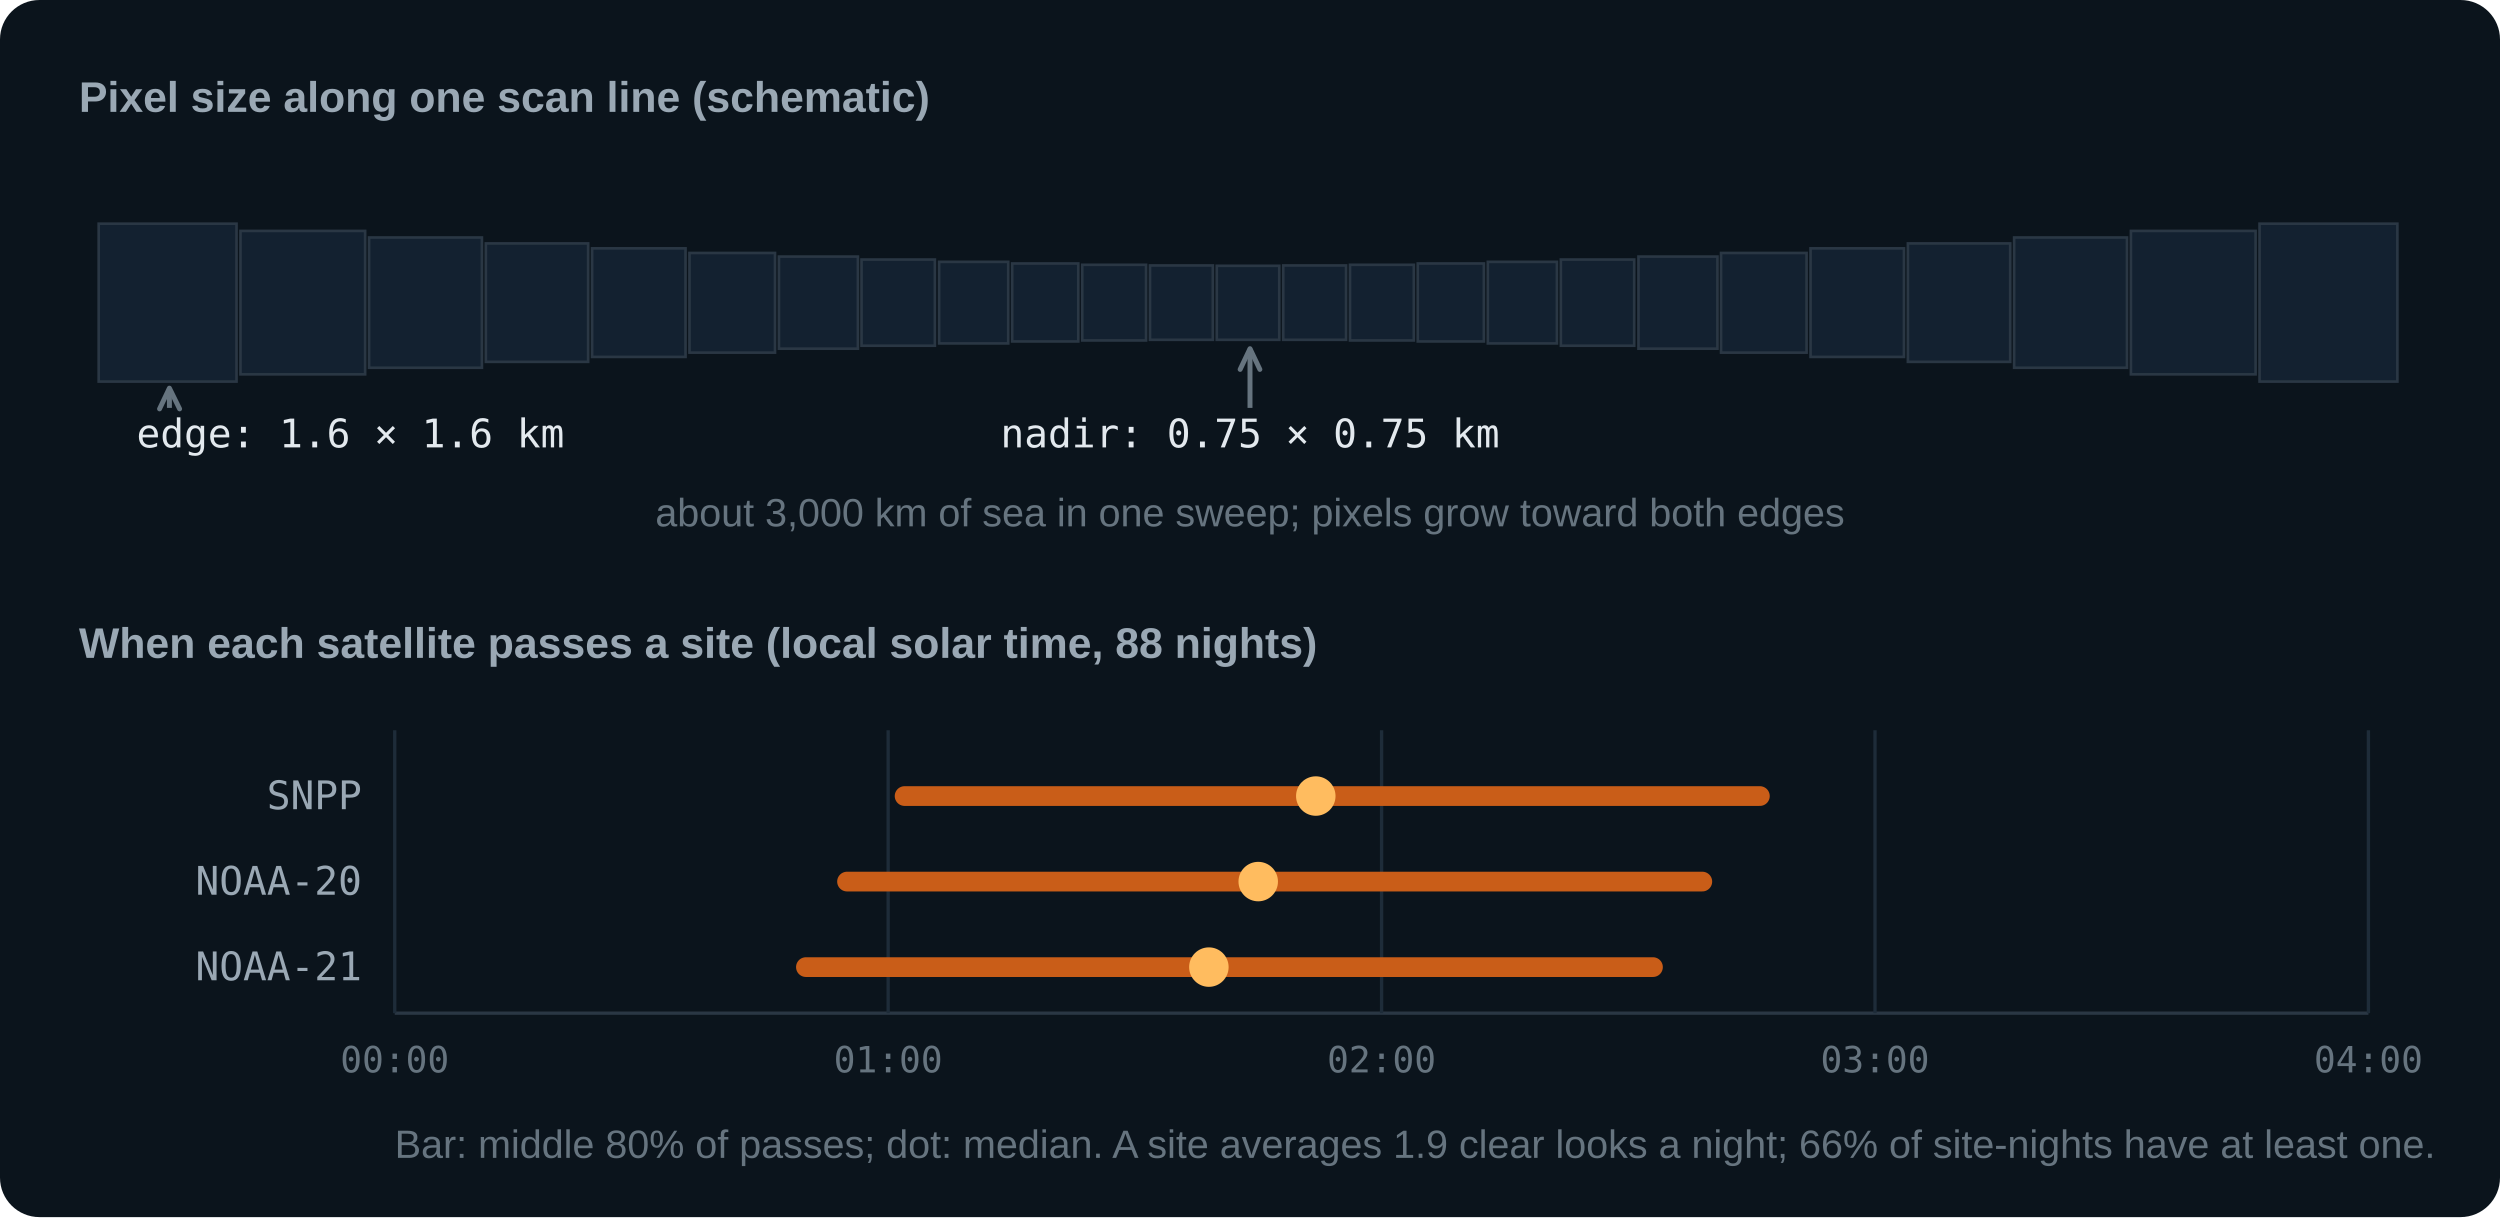
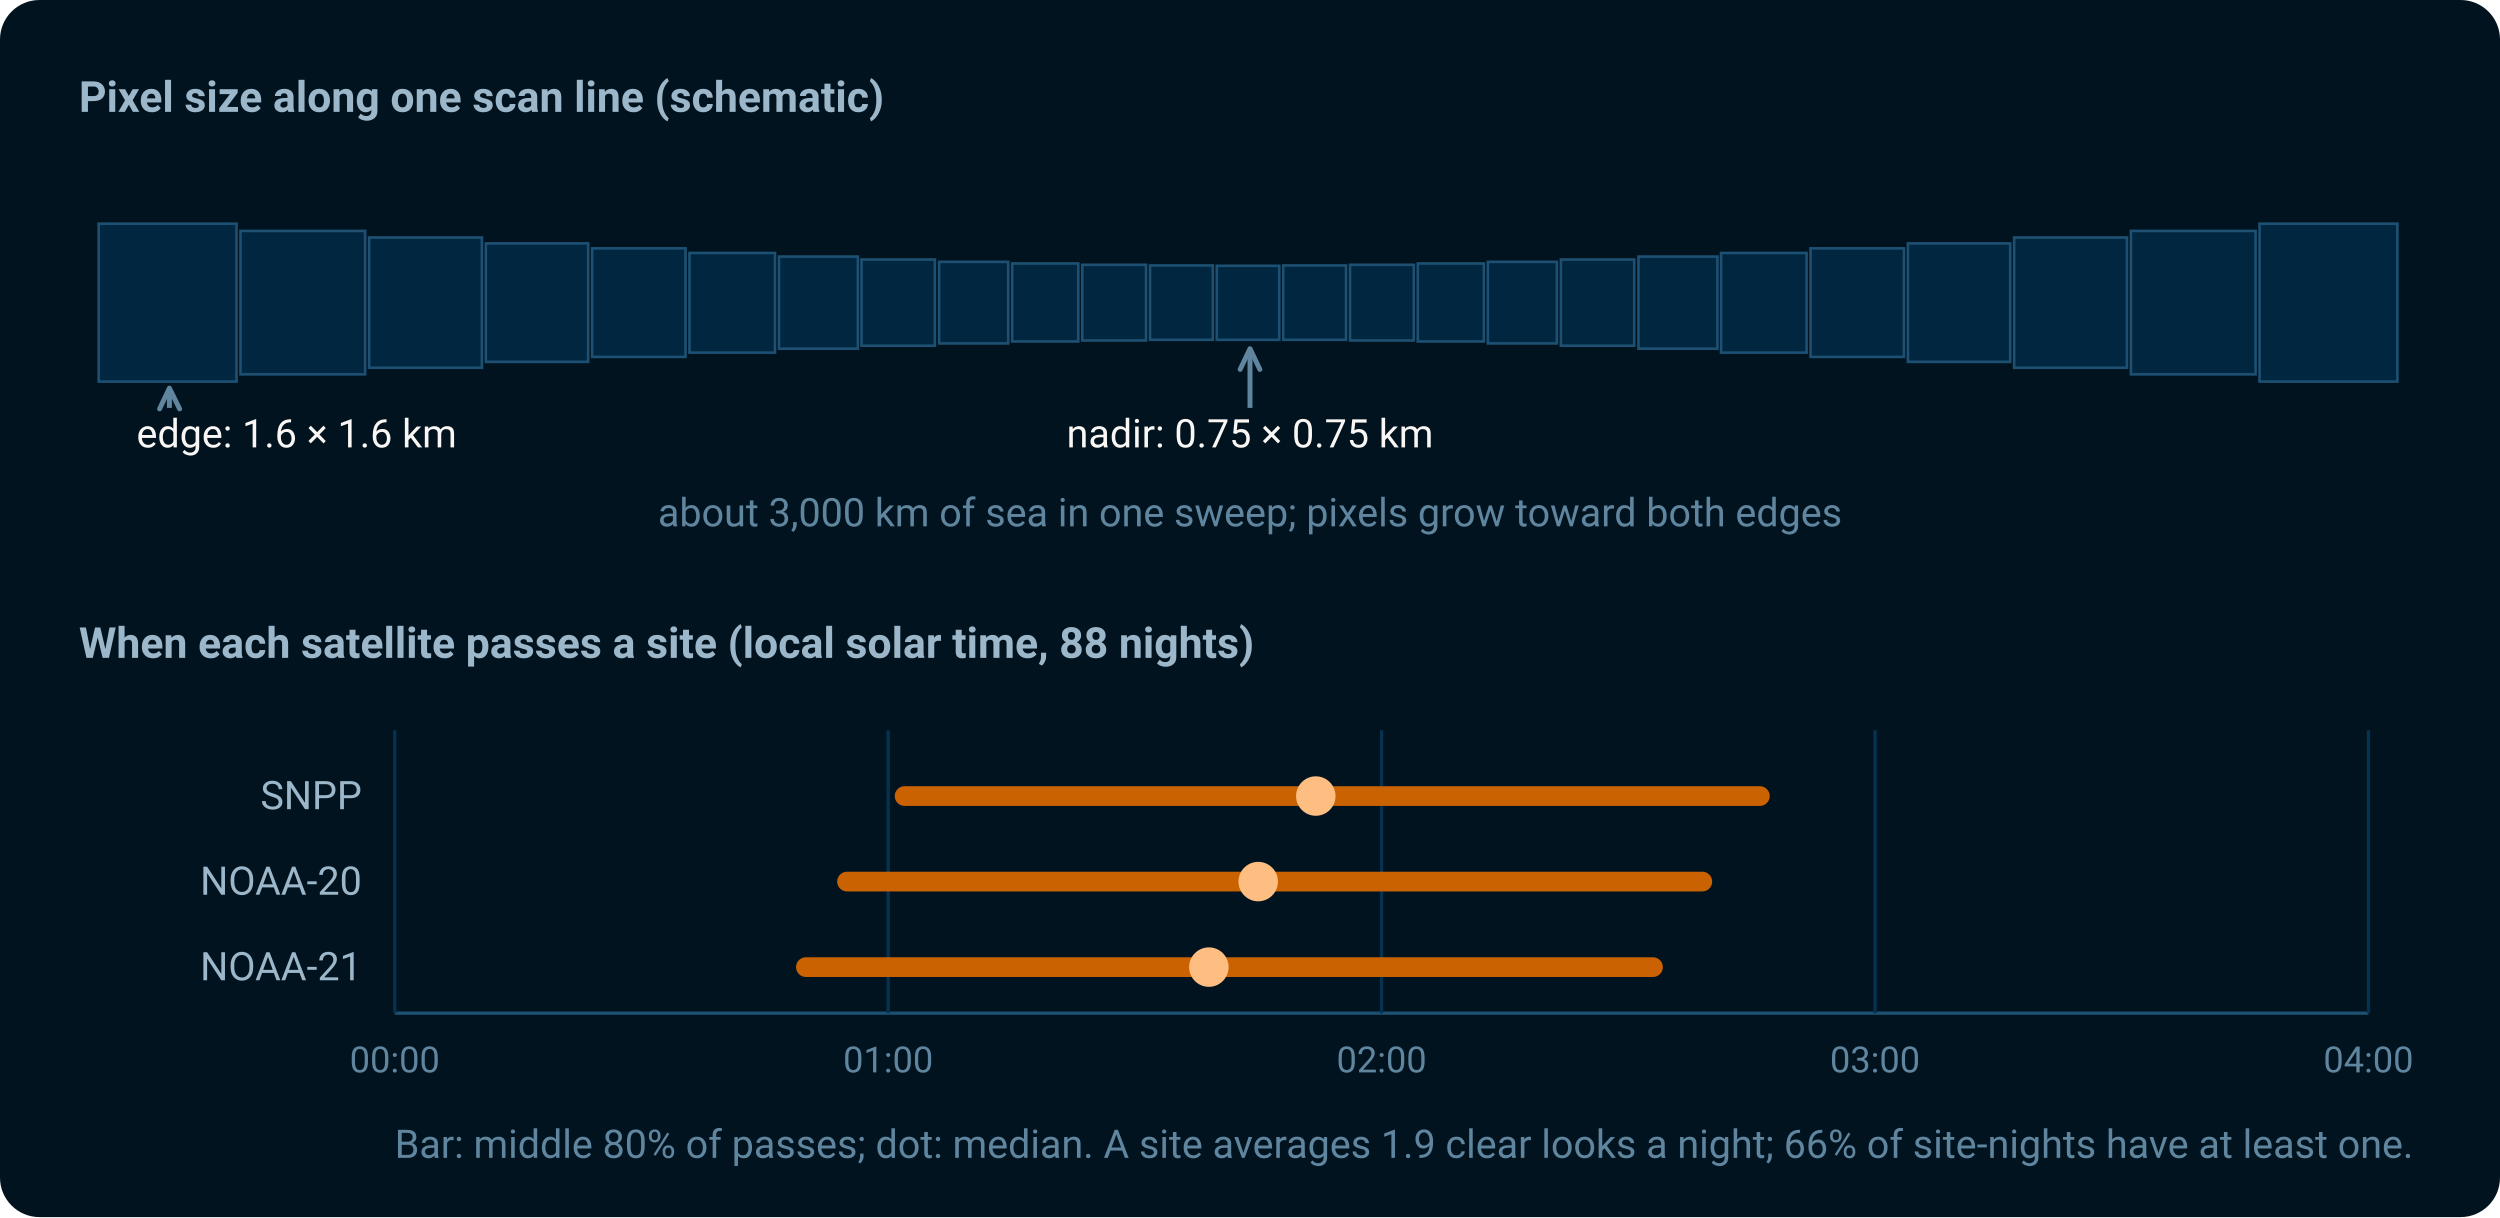
<svg xmlns="http://www.w3.org/2000/svg" viewBox="0 0 760 370" width="760" height="370" role="img" aria-label="VIIRS pixel sizes across the swath and satellite pass times">
-   <rect width="760" height="370" rx="12" fill="#0b141c" />
-   <text x="24.0" y="34.0" fill="#9aa8b4" font-size="13" font-family="Archivo, 'Helvetica Neue', Arial, sans-serif" text-anchor="start" font-weight="600">Pixel size along one scan line (schematic)</text>
-   <rect x="30.0" y="68.0" width="41.9" height="48.0" fill="#132130" stroke="#2a3744" stroke-width="0.8" rx="0" />
-   <rect x="73.1" y="70.2" width="37.9" height="43.6" fill="#132130" stroke="#2a3744" stroke-width="0.8" rx="0" />
-   <rect x="112.2" y="72.2" width="34.3" height="39.6" fill="#132130" stroke="#2a3744" stroke-width="0.8" rx="0" />
-   <rect x="147.7" y="74.0" width="31.1" height="36.0" fill="#132130" stroke="#2a3744" stroke-width="0.8" rx="0" />
-   <rect x="180.0" y="75.5" width="28.4" height="33.0" fill="#132130" stroke="#2a3744" stroke-width="0.8" rx="0" />
-   <rect x="209.6" y="76.9" width="26.0" height="30.3" fill="#132130" stroke="#2a3744" stroke-width="0.8" rx="0" />
-   <rect x="236.8" y="78.0" width="24.0" height="28.0" fill="#132130" stroke="#2a3744" stroke-width="0.8" rx="0" />
-   <rect x="261.9" y="78.9" width="22.3" height="26.2" fill="#132130" stroke="#2a3744" stroke-width="0.8" rx="0" />
-   <rect x="285.5" y="79.6" width="21.0" height="24.8" fill="#132130" stroke="#2a3744" stroke-width="0.8" rx="0" />
-   <rect x="307.7" y="80.1" width="20.1" height="23.7" fill="#132130" stroke="#2a3744" stroke-width="0.8" rx="0" />
-   <rect x="329.0" y="80.5" width="19.4" height="23.0" fill="#132130" stroke="#2a3744" stroke-width="0.8" rx="0" />
-   <rect x="349.6" y="80.7" width="19.1" height="22.6" fill="#132130" stroke="#2a3744" stroke-width="0.8" rx="0" />
-   <rect x="369.9" y="80.8" width="19.0" height="22.5" fill="#132130" stroke="#2a3744" stroke-width="0.8" rx="0" />
-   <rect x="390.1" y="80.7" width="19.1" height="22.6" fill="#132130" stroke="#2a3744" stroke-width="0.8" rx="0" />
-   <rect x="410.4" y="80.5" width="19.4" height="23.0" fill="#132130" stroke="#2a3744" stroke-width="0.8" rx="0" />
-   <rect x="431.0" y="80.1" width="20.1" height="23.7" fill="#132130" stroke="#2a3744" stroke-width="0.8" rx="0" />
-   <rect x="452.3" y="79.6" width="21.0" height="24.8" fill="#132130" stroke="#2a3744" stroke-width="0.8" rx="0" />
-   <rect x="474.5" y="78.9" width="22.3" height="26.2" fill="#132130" stroke="#2a3744" stroke-width="0.8" rx="0" />
-   <rect x="498.1" y="78.0" width="24.0" height="28.0" fill="#132130" stroke="#2a3744" stroke-width="0.8" rx="0" />
-   <rect x="523.2" y="76.9" width="26.0" height="30.3" fill="#132130" stroke="#2a3744" stroke-width="0.8" rx="0" />
-   <rect x="550.4" y="75.5" width="28.4" height="33.0" fill="#132130" stroke="#2a3744" stroke-width="0.8" rx="0" />
-   <rect x="580.0" y="74.0" width="31.1" height="36.0" fill="#132130" stroke="#2a3744" stroke-width="0.8" rx="0" />
-   <rect x="612.3" y="72.2" width="34.3" height="39.6" fill="#132130" stroke="#2a3744" stroke-width="0.8" rx="0" />
-   <rect x="647.8" y="70.2" width="37.9" height="43.6" fill="#132130" stroke="#2a3744" stroke-width="0.8" rx="0" />
-   <rect x="686.9" y="68.0" width="41.9" height="48.0" fill="#132130" stroke="#2a3744" stroke-width="0.8" rx="0" />
-   <text x="380.0" y="136.0" fill="#e3e9ee" font-size="12" font-family="'IBM Plex Mono', Menlo, Consolas, monospace" text-anchor="middle" font-weight="400">nadir: 0.75 × 0.75 km</text>
-   <text x="41.5" y="136.0" fill="#e3e9ee" font-size="12" font-family="'IBM Plex Mono', Menlo, Consolas, monospace" text-anchor="start" font-weight="400">edge: 1.6 × 1.6 km</text>
-   <line x1="380.0" y1="124.0" x2="380.0" y2="106.0" stroke="#66747f" stroke-width="1.5" />
-   <path d="M383.0,112.3 L380.0,106.0 L377.0,112.3" stroke="#66747f" stroke-width="1.5" fill="none" stroke-linejoin="round" stroke-linecap="round" />
-   <line x1="51.5" y1="124.0" x2="51.5" y2="118.0" stroke="#66747f" stroke-width="1.5" />
-   <path d="M54.6,124.3 L51.5,118.0 L48.5,124.3" stroke="#66747f" stroke-width="1.5" fill="none" stroke-linejoin="round" stroke-linecap="round" />
-   <text x="380.0" y="160.0" fill="#66747f" font-size="12" font-family="Archivo, 'Helvetica Neue', Arial, sans-serif" text-anchor="middle" font-weight="400">about 3,000 km of sea in one sweep; pixels grow toward both edges</text>
-   <text x="24.0" y="200.0" fill="#9aa8b4" font-size="13" font-family="Archivo, 'Helvetica Neue', Arial, sans-serif" text-anchor="start" font-weight="600">When each satellite passes a site (local solar time, 88 nights)</text>
-   <line x1="120.0" y1="308.0" x2="720.0" y2="308.0" stroke="#2a3744" stroke-width="1" />
-   <line x1="120.0" y1="222.0" x2="120.0" y2="308.0" stroke="#1e2c39" stroke-width="1" />
-   <text x="120.0" y="326.0" fill="#66747f" font-size="11" font-family="'IBM Plex Mono', Menlo, Consolas, monospace" text-anchor="middle" font-weight="400">00:00</text>
-   <line x1="270.0" y1="222.0" x2="270.0" y2="308.0" stroke="#1e2c39" stroke-width="1" />
-   <text x="270.0" y="326.0" fill="#66747f" font-size="11" font-family="'IBM Plex Mono', Menlo, Consolas, monospace" text-anchor="middle" font-weight="400">01:00</text>
-   <line x1="420.0" y1="222.0" x2="420.0" y2="308.0" stroke="#1e2c39" stroke-width="1" />
-   <text x="420.0" y="326.0" fill="#66747f" font-size="11" font-family="'IBM Plex Mono', Menlo, Consolas, monospace" text-anchor="middle" font-weight="400">02:00</text>
-   <line x1="570.0" y1="222.0" x2="570.0" y2="308.0" stroke="#1e2c39" stroke-width="1" />
-   <text x="570.0" y="326.0" fill="#66747f" font-size="11" font-family="'IBM Plex Mono', Menlo, Consolas, monospace" text-anchor="middle" font-weight="400">03:00</text>
-   <line x1="720.0" y1="222.0" x2="720.0" y2="308.0" stroke="#1e2c39" stroke-width="1" />
-   <text x="720.0" y="326.0" fill="#66747f" font-size="11" font-family="'IBM Plex Mono', Menlo, Consolas, monospace" text-anchor="middle" font-weight="400">04:00</text>
-   <text x="110.0" y="246.0" fill="#9aa8b4" font-size="12" font-family="'IBM Plex Mono', Menlo, Consolas, monospace" text-anchor="end" font-weight="400">SNPP</text>
-   <line x1="275.0" y1="242.0" x2="535.0" y2="242.0" stroke="#c95d18" stroke-width="6" stroke-linecap="round" />
-   <circle cx="400.0" cy="242.0" r="6" fill="#ffbc5f" />
-   <text x="110.0" y="272.0" fill="#9aa8b4" font-size="12" font-family="'IBM Plex Mono', Menlo, Consolas, monospace" text-anchor="end" font-weight="400">NOAA-20</text>
-   <line x1="257.5" y1="268.0" x2="517.5" y2="268.0" stroke="#c95d18" stroke-width="6" stroke-linecap="round" />
-   <circle cx="382.5" cy="268.0" r="6" fill="#ffbc5f" />
-   <text x="110.0" y="298.0" fill="#9aa8b4" font-size="12" font-family="'IBM Plex Mono', Menlo, Consolas, monospace" text-anchor="end" font-weight="400">NOAA-21</text>
-   <line x1="245.0" y1="294.0" x2="502.5" y2="294.0" stroke="#c95d18" stroke-width="6" stroke-linecap="round" />
-   <circle cx="367.5" cy="294.0" r="6" fill="#ffbc5f" />
-   <text x="120.0" y="352.0" fill="#66747f" font-size="12" font-family="Archivo, 'Helvetica Neue', Arial, sans-serif" text-anchor="start" font-weight="400">Bar: middle 80% of passes; dot: median. A site averages 1.9 clear looks a night; 66% of site-nights have at least one.</text>
+   <rect width="760" height="370" rx="12" fill="#00131F" />
+   <text x="24.0" y="34.0" fill="#9CB7C9" font-size="13" font-family="'PP Neue Montreal', Roboto, Arial, sans-serif" text-anchor="start" font-weight="600">Pixel size along one scan line (schematic)</text>
+   <rect x="30.0" y="68.0" width="41.9" height="48.0" fill="#002640" stroke="#1D5072" stroke-width="0.8" rx="0" />
+   <rect x="73.1" y="70.2" width="37.9" height="43.6" fill="#002640" stroke="#1D5072" stroke-width="0.8" rx="0" />
+   <rect x="112.2" y="72.2" width="34.3" height="39.6" fill="#002640" stroke="#1D5072" stroke-width="0.8" rx="0" />
+   <rect x="147.7" y="74.0" width="31.1" height="36.0" fill="#002640" stroke="#1D5072" stroke-width="0.8" rx="0" />
+   <rect x="180.0" y="75.5" width="28.4" height="33.0" fill="#002640" stroke="#1D5072" stroke-width="0.8" rx="0" />
+   <rect x="209.6" y="76.9" width="26.0" height="30.3" fill="#002640" stroke="#1D5072" stroke-width="0.8" rx="0" />
+   <rect x="236.8" y="78.0" width="24.0" height="28.0" fill="#002640" stroke="#1D5072" stroke-width="0.8" rx="0" />
+   <rect x="261.9" y="78.9" width="22.3" height="26.2" fill="#002640" stroke="#1D5072" stroke-width="0.8" rx="0" />
+   <rect x="285.5" y="79.6" width="21.0" height="24.8" fill="#002640" stroke="#1D5072" stroke-width="0.8" rx="0" />
+   <rect x="307.7" y="80.1" width="20.1" height="23.7" fill="#002640" stroke="#1D5072" stroke-width="0.8" rx="0" />
+   <rect x="329.0" y="80.5" width="19.4" height="23.0" fill="#002640" stroke="#1D5072" stroke-width="0.8" rx="0" />
+   <rect x="349.6" y="80.7" width="19.1" height="22.6" fill="#002640" stroke="#1D5072" stroke-width="0.8" rx="0" />
+   <rect x="369.9" y="80.8" width="19.0" height="22.5" fill="#002640" stroke="#1D5072" stroke-width="0.8" rx="0" />
+   <rect x="390.1" y="80.7" width="19.1" height="22.6" fill="#002640" stroke="#1D5072" stroke-width="0.8" rx="0" />
+   <rect x="410.4" y="80.5" width="19.4" height="23.0" fill="#002640" stroke="#1D5072" stroke-width="0.8" rx="0" />
+   <rect x="431.0" y="80.1" width="20.1" height="23.7" fill="#002640" stroke="#1D5072" stroke-width="0.8" rx="0" />
+   <rect x="452.3" y="79.6" width="21.0" height="24.8" fill="#002640" stroke="#1D5072" stroke-width="0.8" rx="0" />
+   <rect x="474.5" y="78.9" width="22.3" height="26.2" fill="#002640" stroke="#1D5072" stroke-width="0.8" rx="0" />
+   <rect x="498.1" y="78.0" width="24.0" height="28.0" fill="#002640" stroke="#1D5072" stroke-width="0.8" rx="0" />
+   <rect x="523.2" y="76.9" width="26.0" height="30.3" fill="#002640" stroke="#1D5072" stroke-width="0.8" rx="0" />
+   <rect x="550.4" y="75.5" width="28.4" height="33.0" fill="#002640" stroke="#1D5072" stroke-width="0.8" rx="0" />
+   <rect x="580.0" y="74.0" width="31.1" height="36.0" fill="#002640" stroke="#1D5072" stroke-width="0.8" rx="0" />
+   <rect x="612.3" y="72.2" width="34.3" height="39.6" fill="#002640" stroke="#1D5072" stroke-width="0.8" rx="0" />
+   <rect x="647.8" y="70.2" width="37.9" height="43.6" fill="#002640" stroke="#1D5072" stroke-width="0.8" rx="0" />
+   <rect x="686.9" y="68.0" width="41.9" height="48.0" fill="#002640" stroke="#1D5072" stroke-width="0.8" rx="0" />
+   <text x="380.0" y="136.0" fill="#F9F6F3" font-size="12" font-family="Roboto, Arial, sans-serif" text-anchor="middle" font-weight="400">nadir: 0.75 × 0.75 km</text>
+   <text x="41.5" y="136.0" fill="#F9F6F3" font-size="12" font-family="Roboto, Arial, sans-serif" text-anchor="start" font-weight="400">edge: 1.6 × 1.6 km</text>
+   <line x1="380.0" y1="124.0" x2="380.0" y2="106.0" stroke="#60869F" stroke-width="1.5" />
+   <path d="M383.0,112.3 L380.0,106.0 L377.0,112.3" stroke="#60869F" stroke-width="1.5" fill="none" stroke-linejoin="round" stroke-linecap="round" />
+   <line x1="51.5" y1="124.0" x2="51.5" y2="118.0" stroke="#60869F" stroke-width="1.5" />
+   <path d="M54.6,124.3 L51.5,118.0 L48.5,124.3" stroke="#60869F" stroke-width="1.5" fill="none" stroke-linejoin="round" stroke-linecap="round" />
+   <text x="380.0" y="160.0" fill="#60869F" font-size="12" font-family="'PP Neue Montreal', Roboto, Arial, sans-serif" text-anchor="middle" font-weight="400">about 3,000 km of sea in one sweep; pixels grow toward both edges</text>
+   <text x="24.0" y="200.0" fill="#9CB7C9" font-size="13" font-family="'PP Neue Montreal', Roboto, Arial, sans-serif" text-anchor="start" font-weight="600">When each satellite passes a site (local solar time, 88 nights)</text>
+   <line x1="120.0" y1="308.0" x2="720.0" y2="308.0" stroke="#1D5072" stroke-width="1" />
+   <line x1="120.0" y1="222.0" x2="120.0" y2="308.0" stroke="#043352" stroke-width="1" />
+   <text x="120.0" y="326.0" fill="#60869F" font-size="11" font-family="Roboto, Arial, sans-serif" text-anchor="middle" font-weight="400">00:00</text>
+   <line x1="270.0" y1="222.0" x2="270.0" y2="308.0" stroke="#043352" stroke-width="1" />
+   <text x="270.0" y="326.0" fill="#60869F" font-size="11" font-family="Roboto, Arial, sans-serif" text-anchor="middle" font-weight="400">01:00</text>
+   <line x1="420.0" y1="222.0" x2="420.0" y2="308.0" stroke="#043352" stroke-width="1" />
+   <text x="420.0" y="326.0" fill="#60869F" font-size="11" font-family="Roboto, Arial, sans-serif" text-anchor="middle" font-weight="400">02:00</text>
+   <line x1="570.0" y1="222.0" x2="570.0" y2="308.0" stroke="#043352" stroke-width="1" />
+   <text x="570.0" y="326.0" fill="#60869F" font-size="11" font-family="Roboto, Arial, sans-serif" text-anchor="middle" font-weight="400">03:00</text>
+   <line x1="720.0" y1="222.0" x2="720.0" y2="308.0" stroke="#043352" stroke-width="1" />
+   <text x="720.0" y="326.0" fill="#60869F" font-size="11" font-family="Roboto, Arial, sans-serif" text-anchor="middle" font-weight="400">04:00</text>
+   <text x="110.0" y="246.0" fill="#9CB7C9" font-size="12" font-family="Roboto, Arial, sans-serif" text-anchor="end" font-weight="400">SNPP</text>
+   <line x1="275.0" y1="242.0" x2="535.0" y2="242.0" stroke="#CA6202" stroke-width="6" stroke-linecap="round" />
+   <circle cx="400.0" cy="242.0" r="6" fill="#FEBD81" />
+   <text x="110.0" y="272.0" fill="#9CB7C9" font-size="12" font-family="Roboto, Arial, sans-serif" text-anchor="end" font-weight="400">NOAA-20</text>
+   <line x1="257.5" y1="268.0" x2="517.5" y2="268.0" stroke="#CA6202" stroke-width="6" stroke-linecap="round" />
+   <circle cx="382.5" cy="268.0" r="6" fill="#FEBD81" />
+   <text x="110.0" y="298.0" fill="#9CB7C9" font-size="12" font-family="Roboto, Arial, sans-serif" text-anchor="end" font-weight="400">NOAA-21</text>
+   <line x1="245.0" y1="294.0" x2="502.5" y2="294.0" stroke="#CA6202" stroke-width="6" stroke-linecap="round" />
+   <circle cx="367.5" cy="294.0" r="6" fill="#FEBD81" />
+   <text x="120.0" y="352.0" fill="#60869F" font-size="12" font-family="'PP Neue Montreal', Roboto, Arial, sans-serif" text-anchor="start" font-weight="400">Bar: middle 80% of passes; dot: median. A site averages 1.9 clear looks a night; 66% of site-nights have at least one.</text>
</svg>
